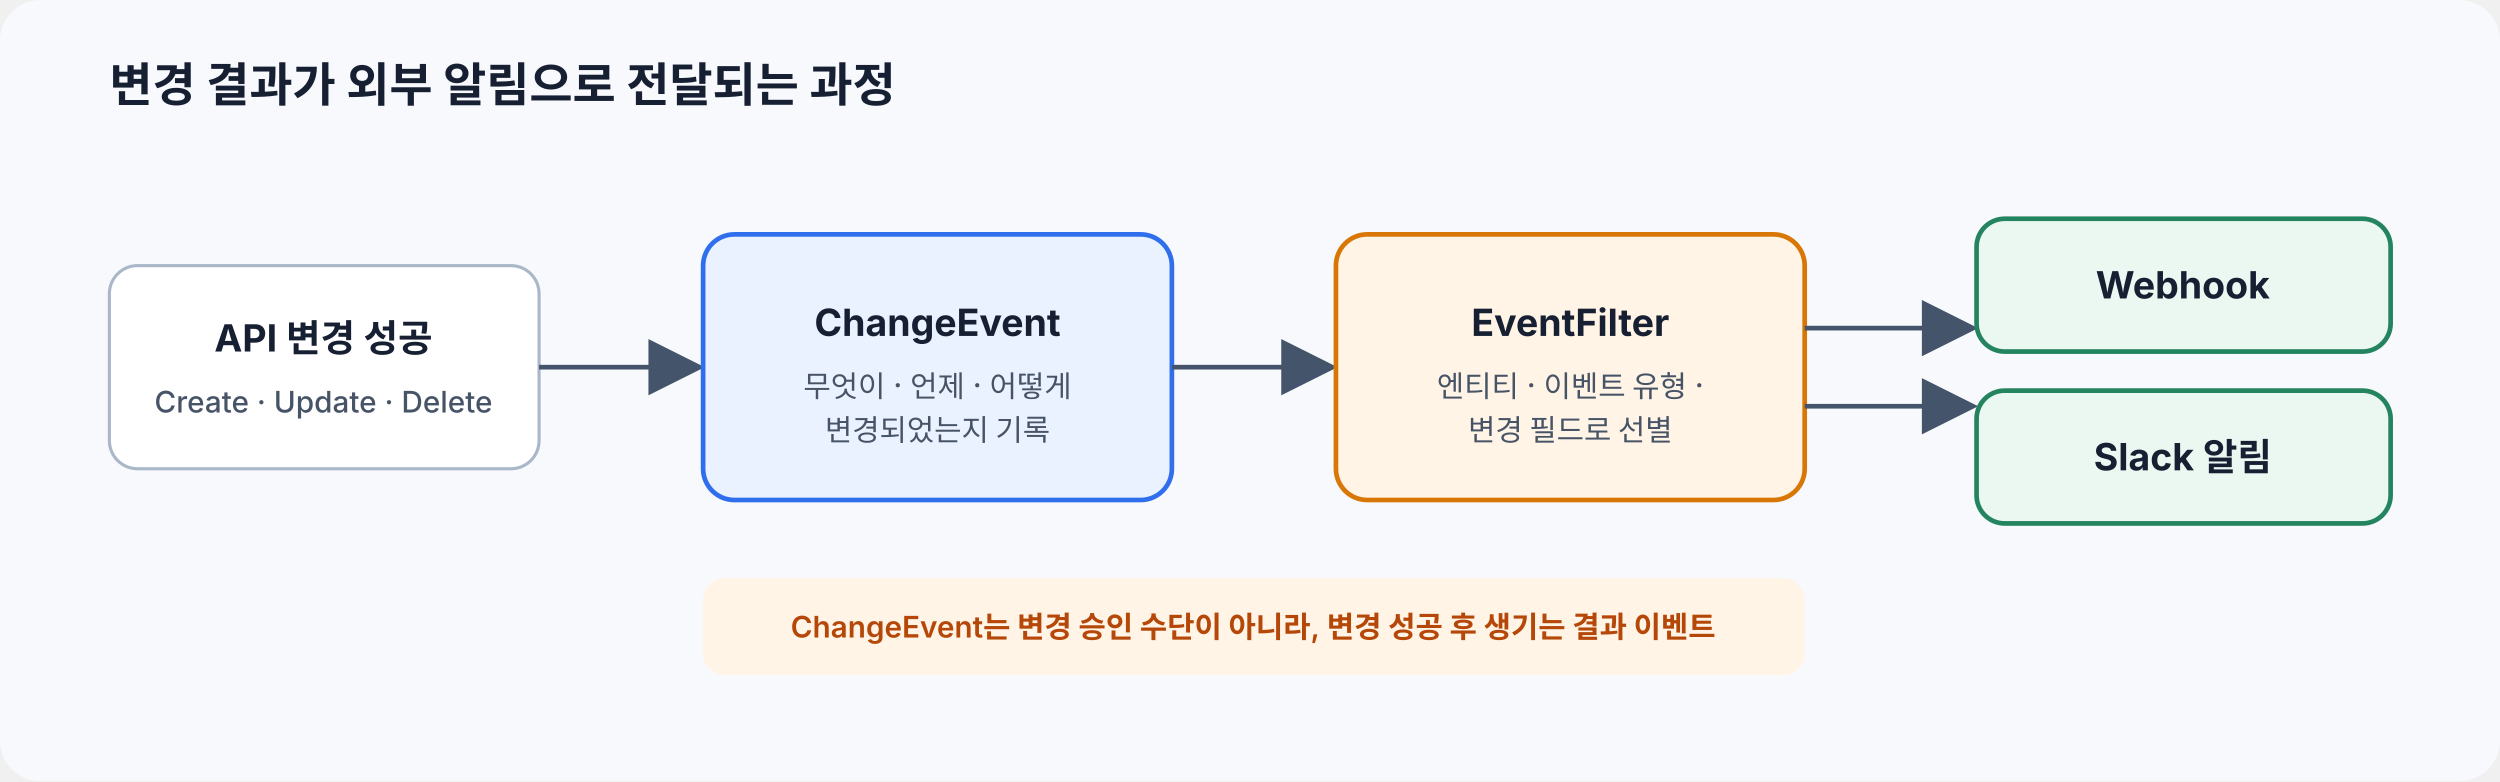
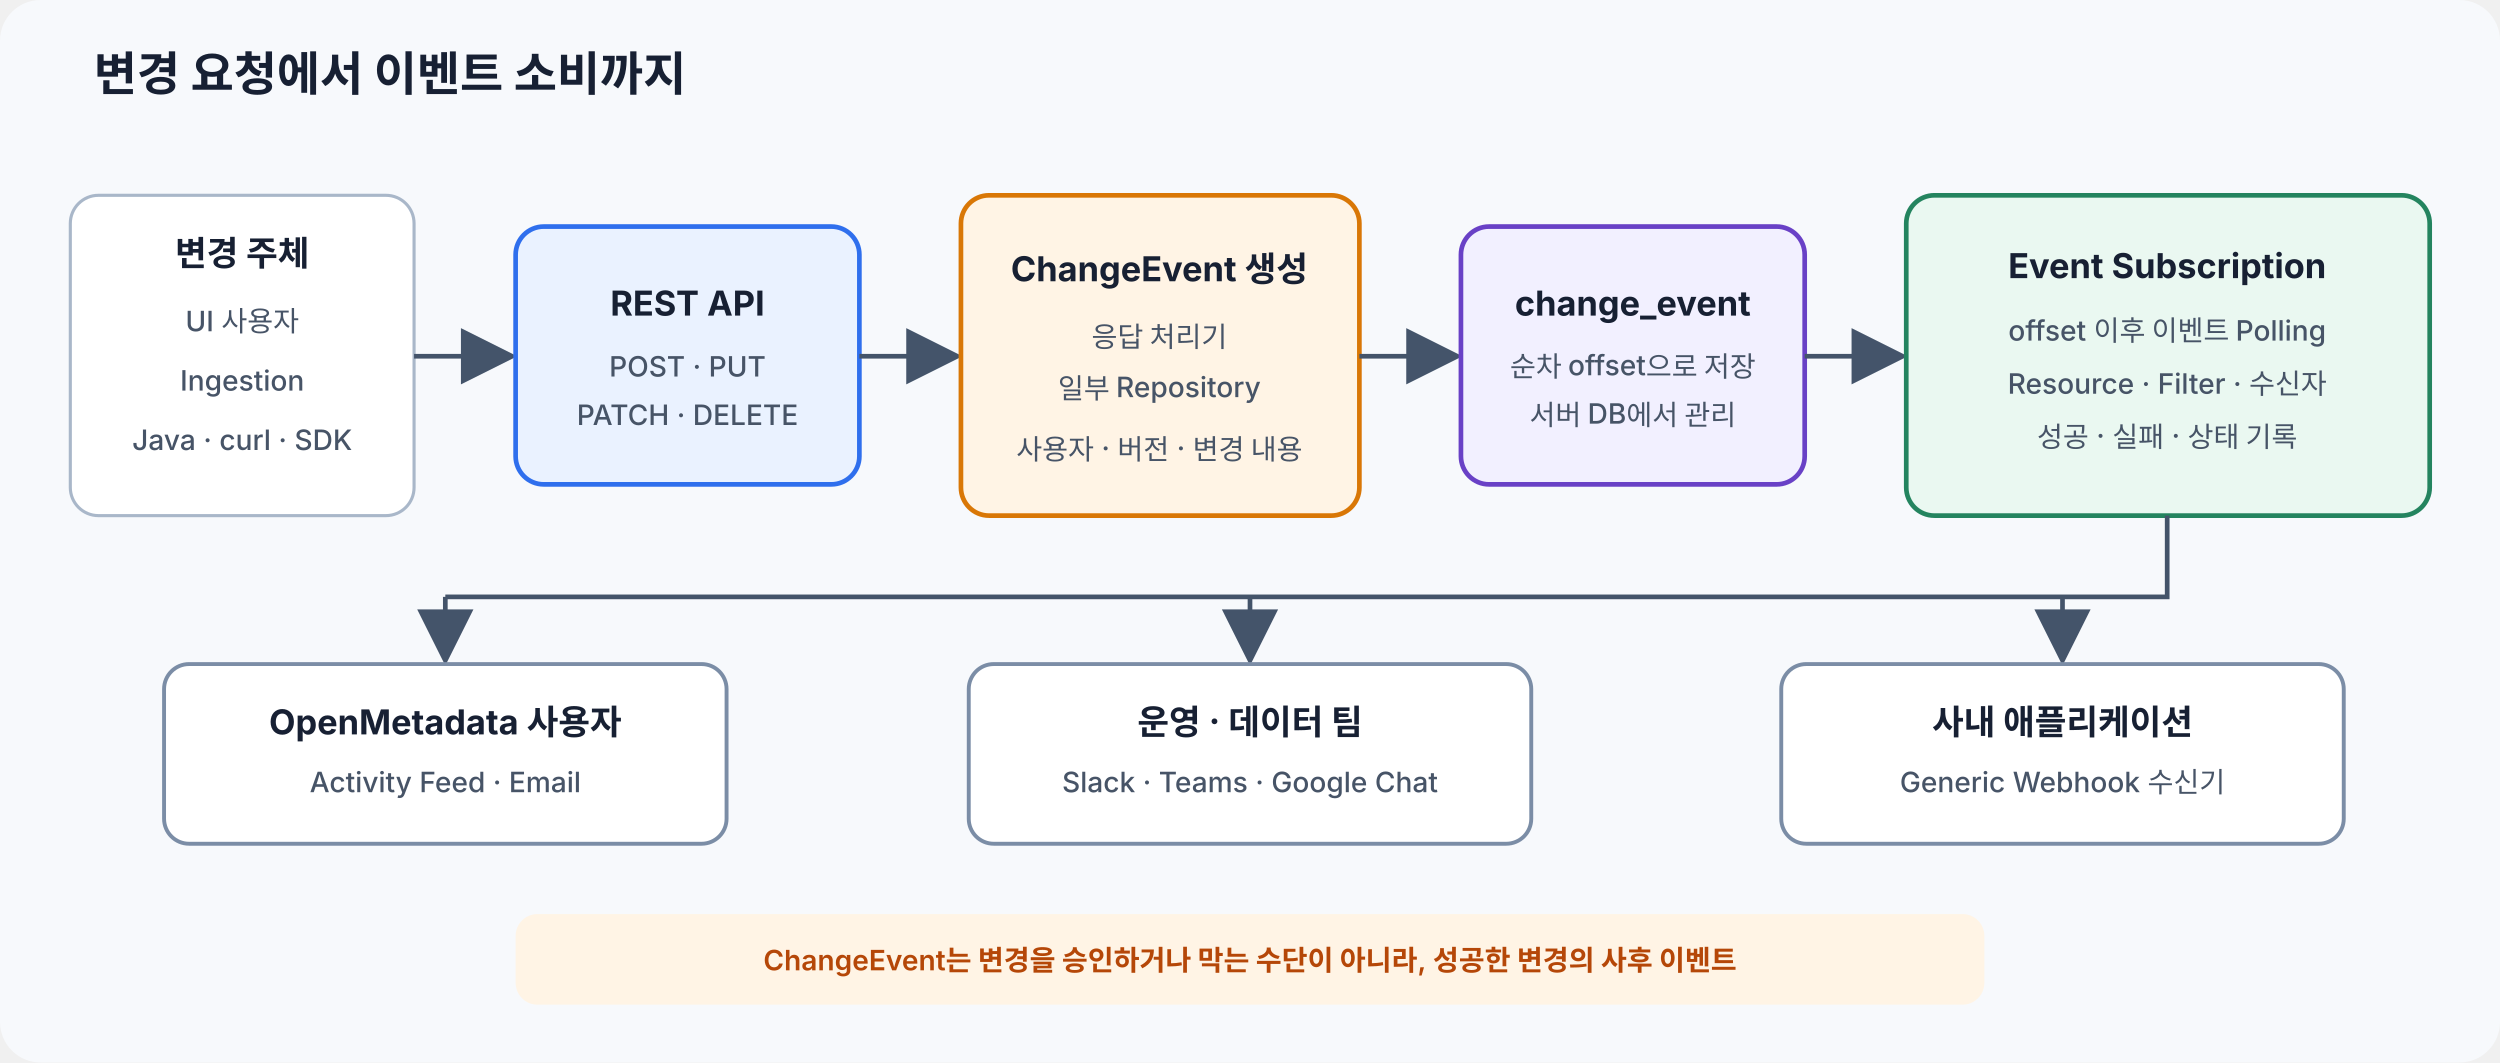
- <svg xmlns="http://www.w3.org/2000/svg" width="1600" height="500" viewBox="0 0 1600 500" role="img" aria-labelledby="title desc">
+ <svg xmlns="http://www.w3.org/2000/svg" width="1600" height="680" viewBox="0 0 1600 680" role="img" aria-labelledby="title desc">
  <defs>
    <marker id="arrow" markerWidth="12" markerHeight="12" refX="10" refY="6" orient="auto">
      <path d="M0,0 L12,6 L0,12 Z" fill="#44546A" />
    </marker>
    <style>
      .bg { fill:#F7F9FC; }
      .box { fill:#FFFFFF; stroke:#A9B7C9; stroke-width:2; rx:18; }
-       .event { fill:#EAF2FF; stroke:#2F6FED; stroke-width:3; rx:20; }
-       .filter { fill:#FFF4E5; stroke:#D97706; stroke-width:3; rx:20; }
-       .dest { fill:#EAF8F1; stroke:#24845F; stroke-width:3; rx:18; }
+       .api { fill:#EAF2FF; stroke:#2F6FED; stroke-width:3; rx:18; }
+       .event { fill:#FFF4E5; stroke:#D97706; stroke-width:3; rx:18; }
+       .store { fill:#F2F0FF; stroke:#6941C6; stroke-width:3; rx:18; }
+       .sub { fill:#EAF8F1; stroke:#24845F; stroke-width:3; rx:18; }
+       .dest { fill:#FFFFFF; stroke:#7B8DA6; stroke-width:2.5; rx:16; }
      .line { stroke:#44546A; stroke-width:3; fill:none; marker-end:url(#arrow); }
+       .branch { stroke:#44546A; stroke-width:3; fill:none; }
      .title { font:700 30px -apple-system,BlinkMacSystemFont,"Segoe UI","Noto Sans KR",sans-serif; fill:#172033; }
-       .label { font:700 24px -apple-system,BlinkMacSystemFont,"Segoe UI","Noto Sans KR",sans-serif; fill:#172033; }
-       .small { font:500 19px -apple-system,BlinkMacSystemFont,"Segoe UI","Noto Sans KR",sans-serif; fill:#475467; }
-       .note { font:600 19px -apple-system,BlinkMacSystemFont,"Segoe UI","Noto Sans KR",sans-serif; fill:#B54708; }
+       .label { font:700 22px -apple-system,BlinkMacSystemFont,"Segoe UI","Noto Sans KR",sans-serif; fill:#172033; }
+       .small { font:500 18px -apple-system,BlinkMacSystemFont,"Segoe UI","Noto Sans KR",sans-serif; fill:#475467; }
+       .note { font:600 18px -apple-system,BlinkMacSystemFont,"Segoe UI","Noto Sans KR",sans-serif; fill:#B54708; }
    </style>
  </defs>
-   <rect class="bg" width="1600" height="500" rx="26" />
-   <text class="title" x="70" y="65">변경 결과가 외부 알림으로 전달되는 과정</text>
-   <rect class="box" x="70" y="170" width="275" height="130" />
-   <text class="label" x="207" y="225" text-anchor="middle">API 변경 성공</text>
-   <text class="small" x="207" y="264" text-anchor="middle">Create · Update · Delete</text>
-   <path class="line" d="M345 235 H445" />
-   <rect class="event" x="450" y="150" width="300" height="170" />
-   <text class="label" x="600" y="215" text-anchor="middle">ChangeEvent</text>
-   <text class="small" x="600" y="254" text-anchor="middle">무엇이 · 언제 · 어떻게</text>
-   <text class="small" x="600" y="282" text-anchor="middle">변경되었는지 기록</text>
-   <path class="line" d="M750 235 H850" />
-   <rect class="filter" x="855" y="150" width="300" height="170" />
-   <text class="label" x="1005" y="215" text-anchor="middle">EventFilter</text>
-   <text class="small" x="1005" y="254" text-anchor="middle">엔티티 · 이벤트 유형 ·</text>
-   <text class="small" x="1005" y="282" text-anchor="middle">변경 필드로 선별</text>
-   <path class="line" d="M1155 210 H1260" />
-   <path class="line" d="M1155 260 H1260" />
-   <rect class="dest" x="1265" y="140" width="265" height="85" />
-   <text class="label" x="1397" y="191" text-anchor="middle">Webhook</text>
-   <rect class="dest" x="1265" y="250" width="265" height="85" />
-   <text class="label" x="1397" y="301" text-anchor="middle">Slack 알림</text>
-   <rect x="450" y="370" width="705" height="62" rx="14" fill="#FFF4E5" />
-   <text class="note" x="802" y="408" text-anchor="middle">ChangeEvent는 변경 승인 수단이 아니라, 변경 성공 후 생기는 결과 이벤트</text>
+   <rect class="bg" width="1600" height="680" rx="26" />
+   <text class="title" x="60" y="58">변경 요청에서 이벤트 소비까지</text>
+   <rect class="box" x="45" y="125" width="220" height="205" />
+   <text class="label" x="155" y="170" text-anchor="middle">변경 주체</text>
+   <text class="small" x="155" y="212" text-anchor="middle">UI 사용자</text>
+   <text class="small" x="155" y="250" text-anchor="middle">Ingestion</text>
+   <text class="small" x="155" y="288" text-anchor="middle">Java · curl · SDK</text>
+   <path class="line" d="M265 228 H325" />
+   <rect class="api" x="330" y="145" width="220" height="165" />
+   <text class="label" x="440" y="202" text-anchor="middle">REST API</text>
+   <text class="small" x="440" y="241" text-anchor="middle">POST · PUT</text>
+   <text class="small" x="440" y="272" text-anchor="middle">PATCH · DELETE</text>
+   <path class="line" d="M550 228 H610" />
+   <rect class="event" x="615" y="125" width="255" height="205" />
+   <text class="label" x="742" y="180" text-anchor="middle">ChangeEvent 생성</text>
+   <text class="small" x="742" y="222" text-anchor="middle">응답 처리기</text>
+   <text class="small" x="742" y="255" text-anchor="middle">일부 Repository</text>
+   <text class="small" x="742" y="294" text-anchor="middle">사용자 · 버전 · 변경 내용</text>
+   <path class="line" d="M870 228 H930" />
+   <rect class="store" x="935" y="145" width="220" height="165" />
+   <text class="label" x="1045" y="202" text-anchor="middle">change_event</text>
+   <text class="small" x="1045" y="241" text-anchor="middle">순차 offset으로 저장</text>
+   <text class="small" x="1045" y="272" text-anchor="middle">서버 DB에서 관리</text>
+   <path class="line" d="M1155 228 H1215" />
+   <rect class="sub" x="1220" y="125" width="335" height="205" />
+   <text class="label" x="1387" y="178" text-anchor="middle">Event Subscription</text>
+   <text class="small" x="1387" y="218" text-anchor="middle">offset 이후 이벤트 Polling</text>
+   <text class="small" x="1387" y="252" text-anchor="middle">Resource · Filter · 수신자</text>
+   <text class="small" x="1387" y="286" text-anchor="middle">성공 · 실패 · 상태 기록</text>
+   <path class="branch" d="M1387 330 V382 H285" />
+   <path class="line" d="M285 382 V420" />
+   <path class="line" d="M800 382 V420" />
+   <path class="line" d="M1320 382 V420" />
+   <rect class="dest" x="105" y="425" width="360" height="115" />
+   <text class="label" x="285" y="470" text-anchor="middle">OpenMetadata 사용자</text>
+   <text class="small" x="285" y="507" text-anchor="middle">Activity Feed · Email</text>
+   <rect class="dest" x="620" y="425" width="360" height="115" />
+   <text class="label" x="800" y="470" text-anchor="middle">운영 · 데이터 팀</text>
+   <text class="small" x="800" y="507" text-anchor="middle">Slack · Teams · Google Chat</text>
+   <rect class="dest" x="1140" y="425" width="360" height="115" />
+   <text class="label" x="1320" y="470" text-anchor="middle">사내 애플리케이션</text>
+   <text class="small" x="1320" y="507" text-anchor="middle">Generic Webhook 수신기</text>
+   <rect x="330" y="585" width="940" height="58" rx="14" fill="#FFF4E5" />
+   <text class="note" x="800" y="621" text-anchor="middle">ChangeEvent는 변경을 승인하거나 막는 수단이 아니라, 성공한 변경의 사후 이벤트</text>
</svg>
